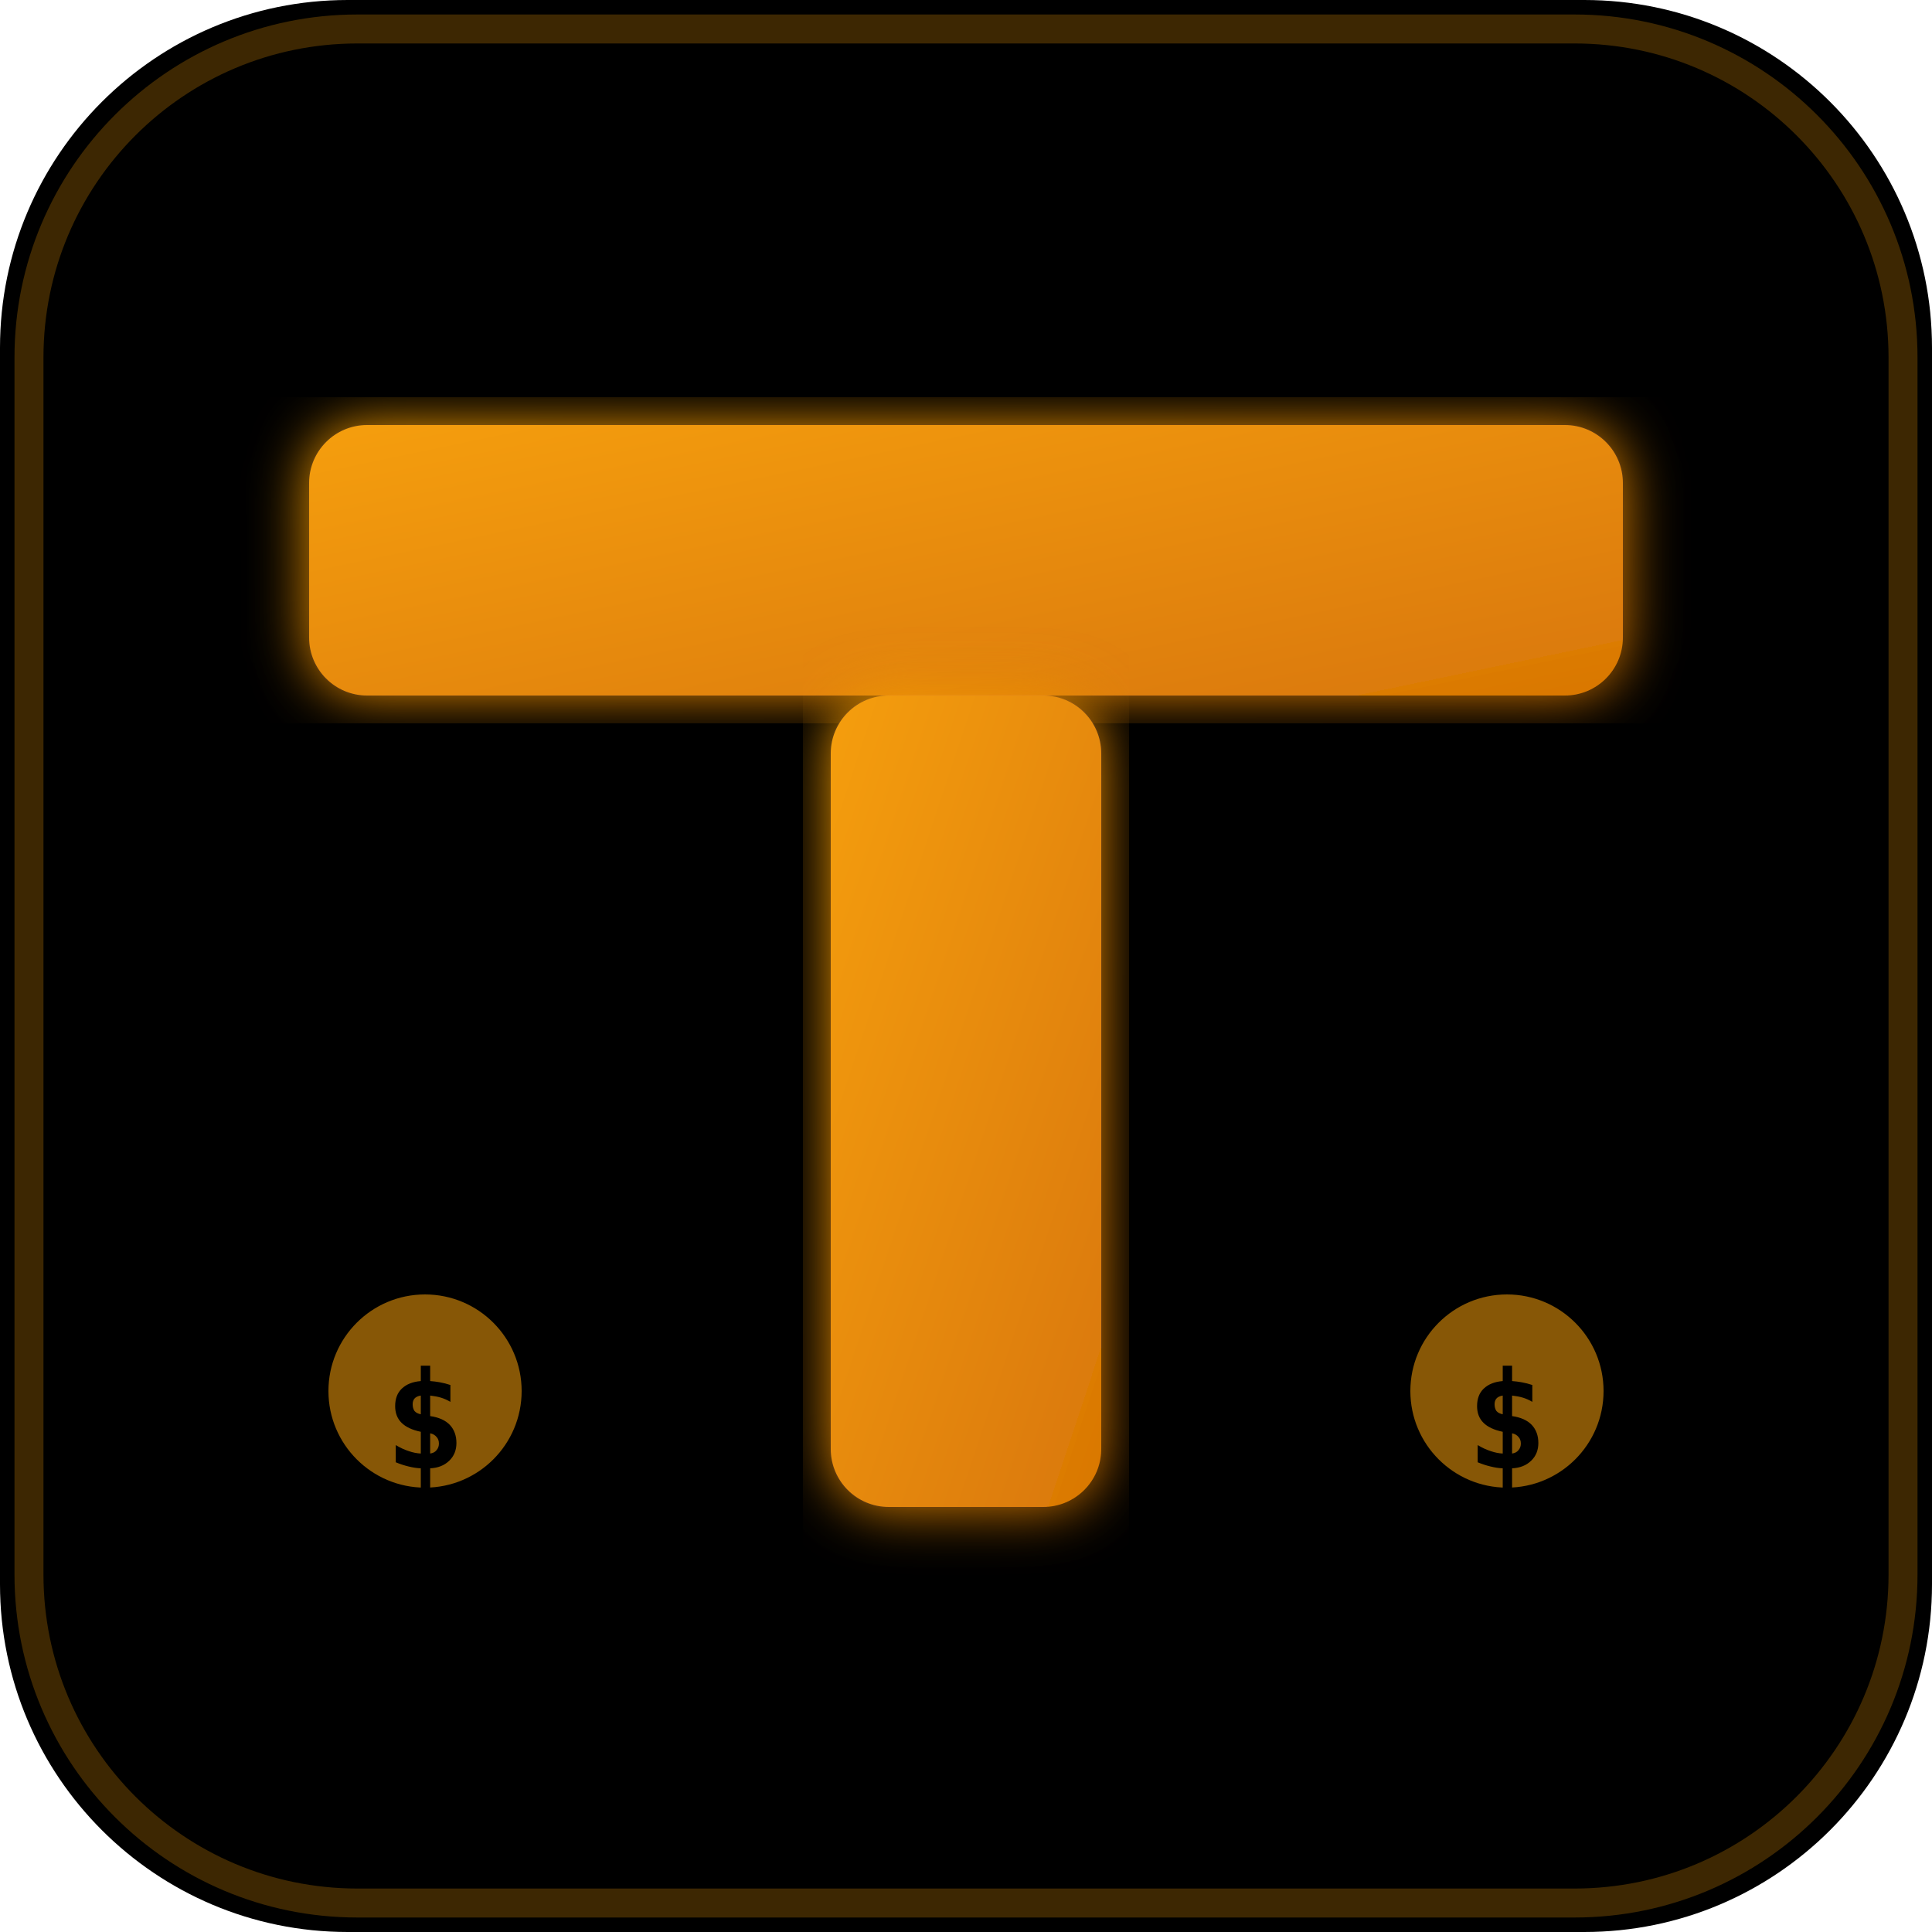
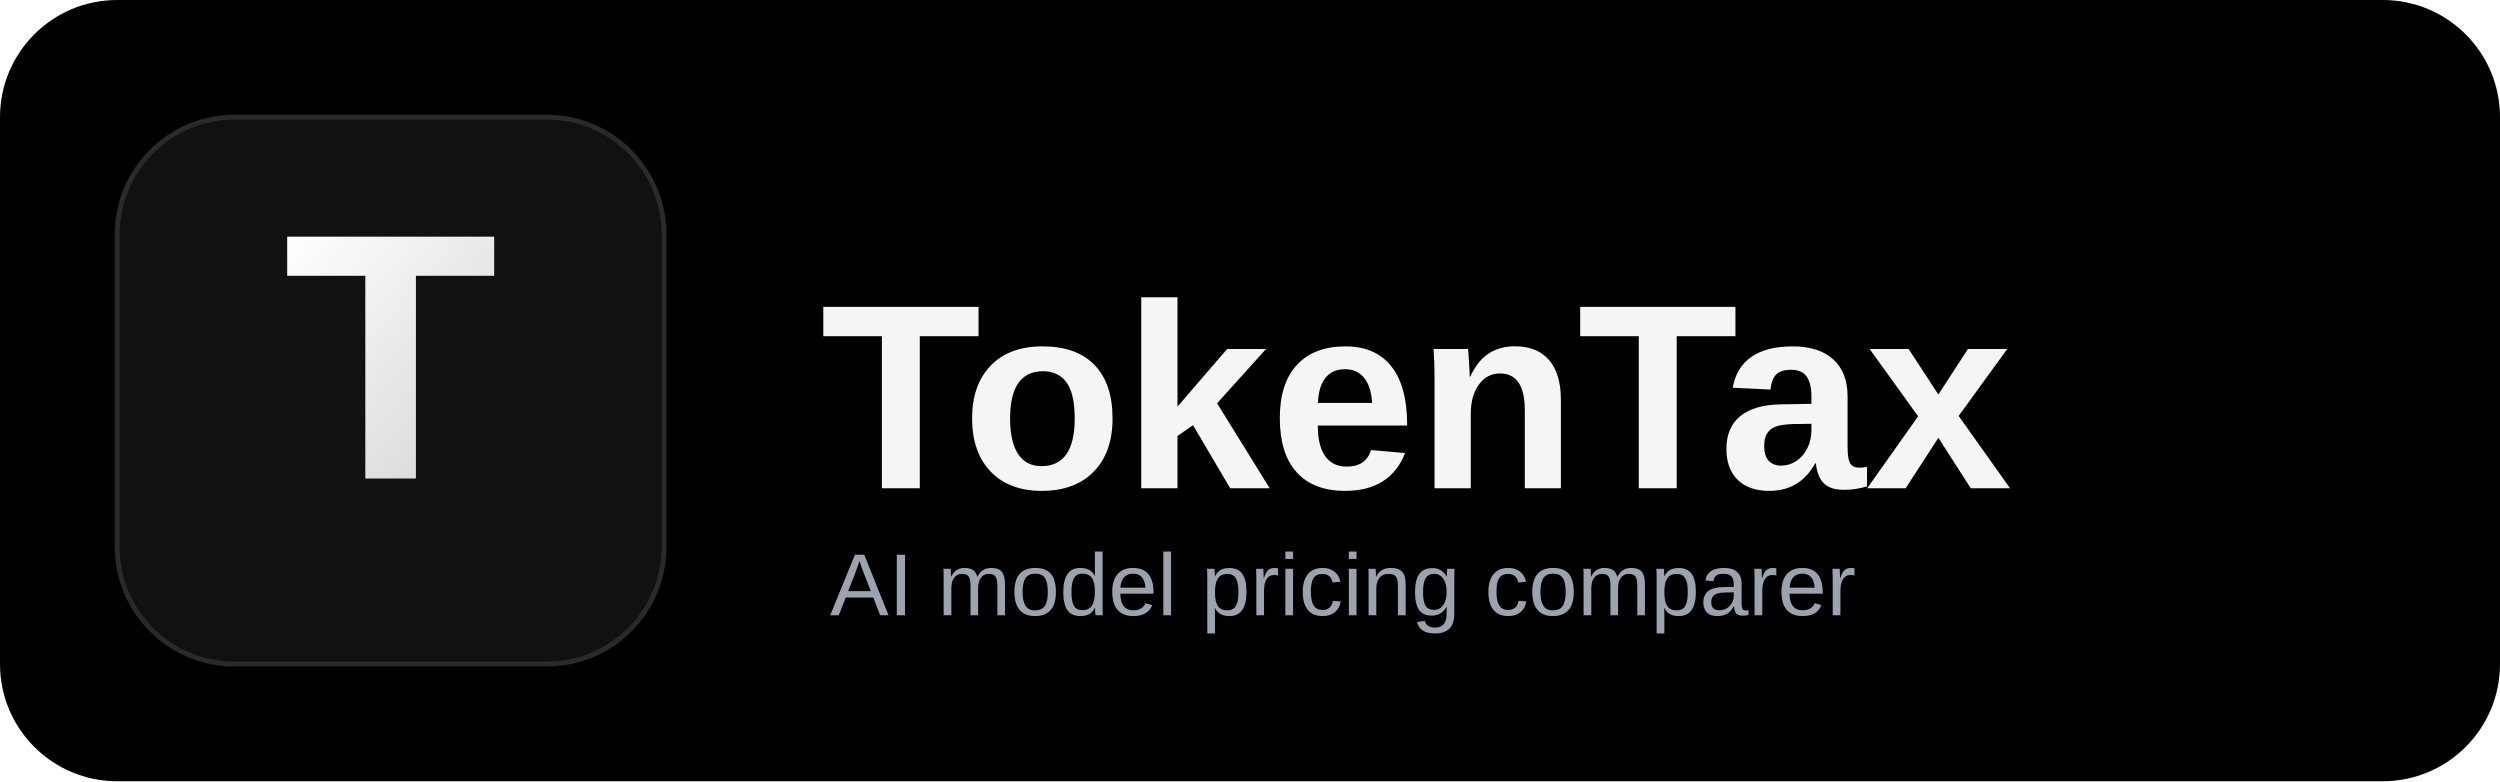
- <svg xmlns="http://www.w3.org/2000/svg" viewBox="0 0 100 100" width="100" height="100">
+ <svg xmlns="http://www.w3.org/2000/svg" viewBox="0 0 512 160" role="img" aria-label="TokenTax logo">
  <defs>
-     <linearGradient id="g" x1="0%" y1="0%" x2="100%" y2="100%">
-       <stop offset="0%" style="stop-color:#f59e0b" />
-       <stop offset="100%" style="stop-color:#d97706" />
+     <linearGradient id="g" x1="0" x2="1" y1="0" y2="1">
+       <stop offset="0%" stop-color="#ffffff" />
+       <stop offset="100%" stop-color="#d4d4d4" />
    </linearGradient>
-     <filter id="glow">
-       <feGaussianBlur stdDeviation="1.5" result="coloredBlur" />
-       <feMerge>
-         <feMergeNode in="coloredBlur" />
-         <feMergeNode in="SourceGraphic" />
-       </feMerge>
-     </filter>
  </defs>
-   <rect fill="#000000" width="100" height="100" rx="18" />
-   <rect fill="none" stroke="#f59e0b" stroke-width="1.5" stroke-opacity="0.25" width="97" height="97" x="1.5" y="1.5" rx="17" />
-   <rect x="16" y="22" width="68" height="14" rx="3" fill="url(#g)" filter="url(#glow)" />
-   <rect x="43" y="36" width="14" height="42" rx="3" fill="url(#g)" filter="url(#glow)" />
-   <circle cx="22" cy="72" r="5" fill="#f59e0b" opacity="0.55" />
-   <circle cx="78" cy="72" r="5" fill="#f59e0b" opacity="0.55" />
-   <text x="22" y="76" font-family="monospace" font-size="7" fill="#000" font-weight="900" text-anchor="middle">$</text>
-   <text x="78" y="76" font-family="monospace" font-size="7" fill="#000" font-weight="900" text-anchor="middle">$</text>
+   <rect width="512" height="160" rx="24" fill="#000000" />
+   <rect x="24" y="24" width="112" height="112" rx="24" fill="#111111" stroke="#2a2a2a" />
+   <text x="80" y="98" text-anchor="middle" font-family="Arial, Helvetica, sans-serif" font-size="72" font-weight="700" fill="url(#g)">T</text>
+   <text x="168" y="100" font-family="Arial, Helvetica, sans-serif" font-size="54" font-weight="700" fill="#f5f5f5">TokenTax</text>
+   <text x="170" y="126" font-family="Arial, Helvetica, sans-serif" font-size="18" fill="#9ca3af">AI model pricing comparer</text>
</svg>
